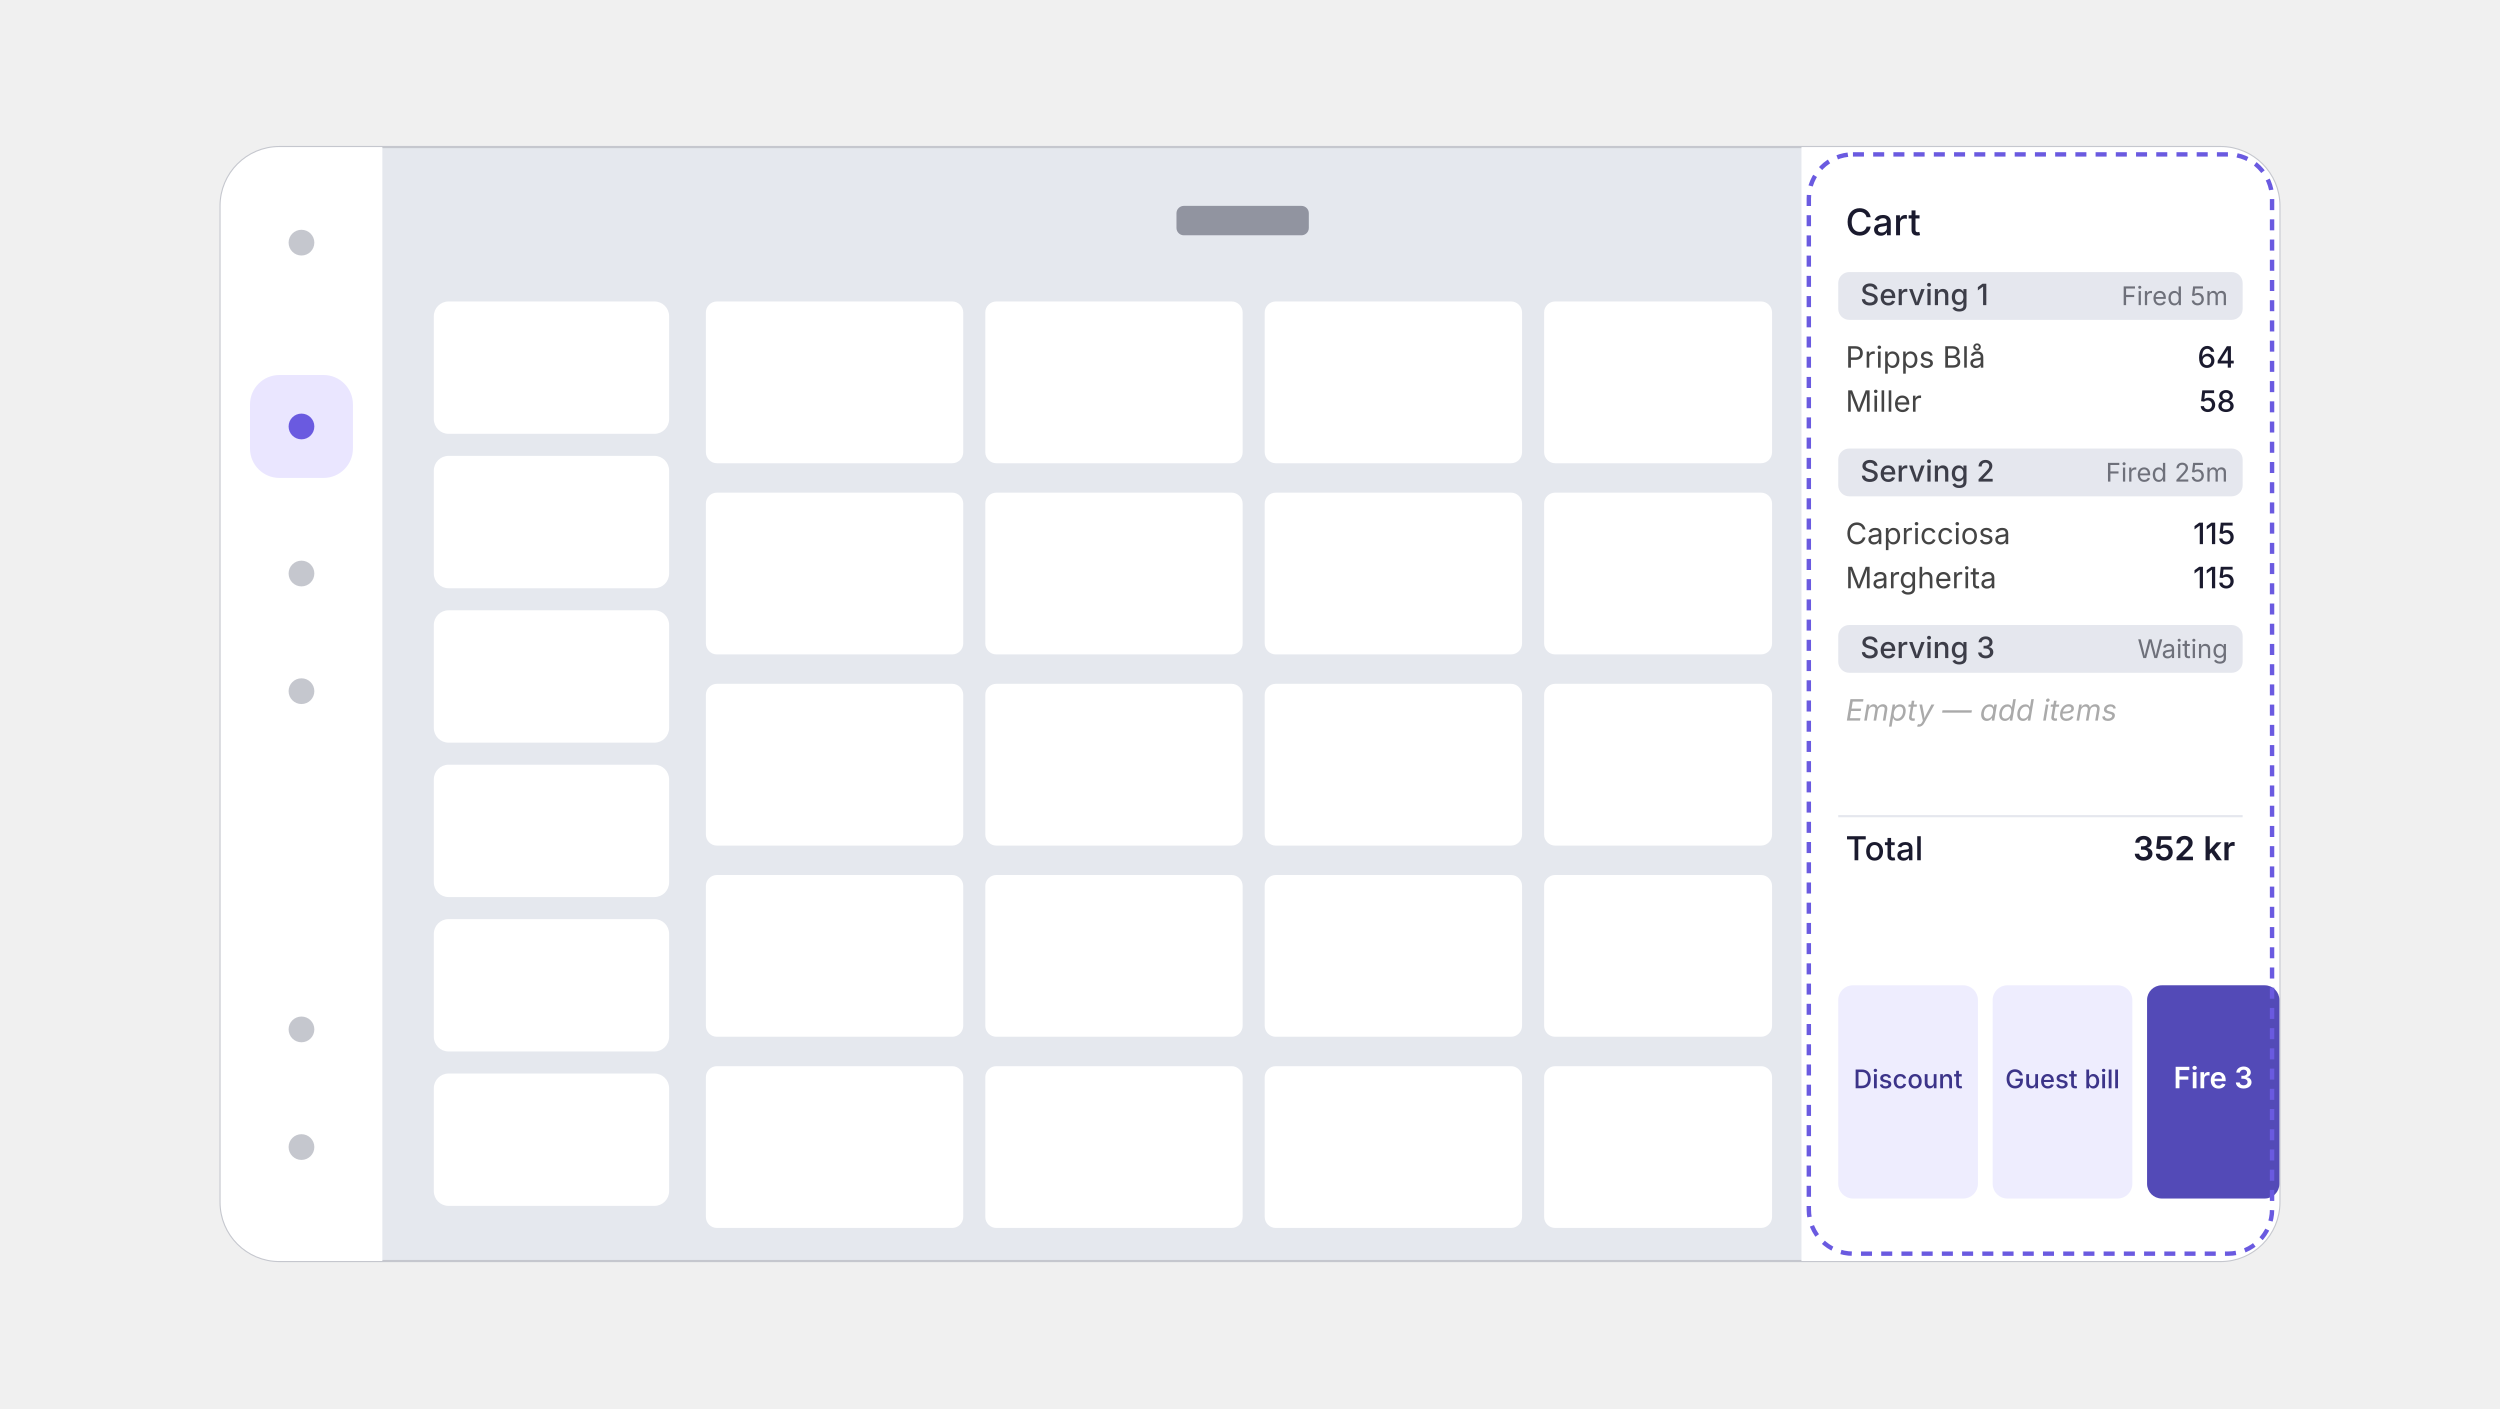
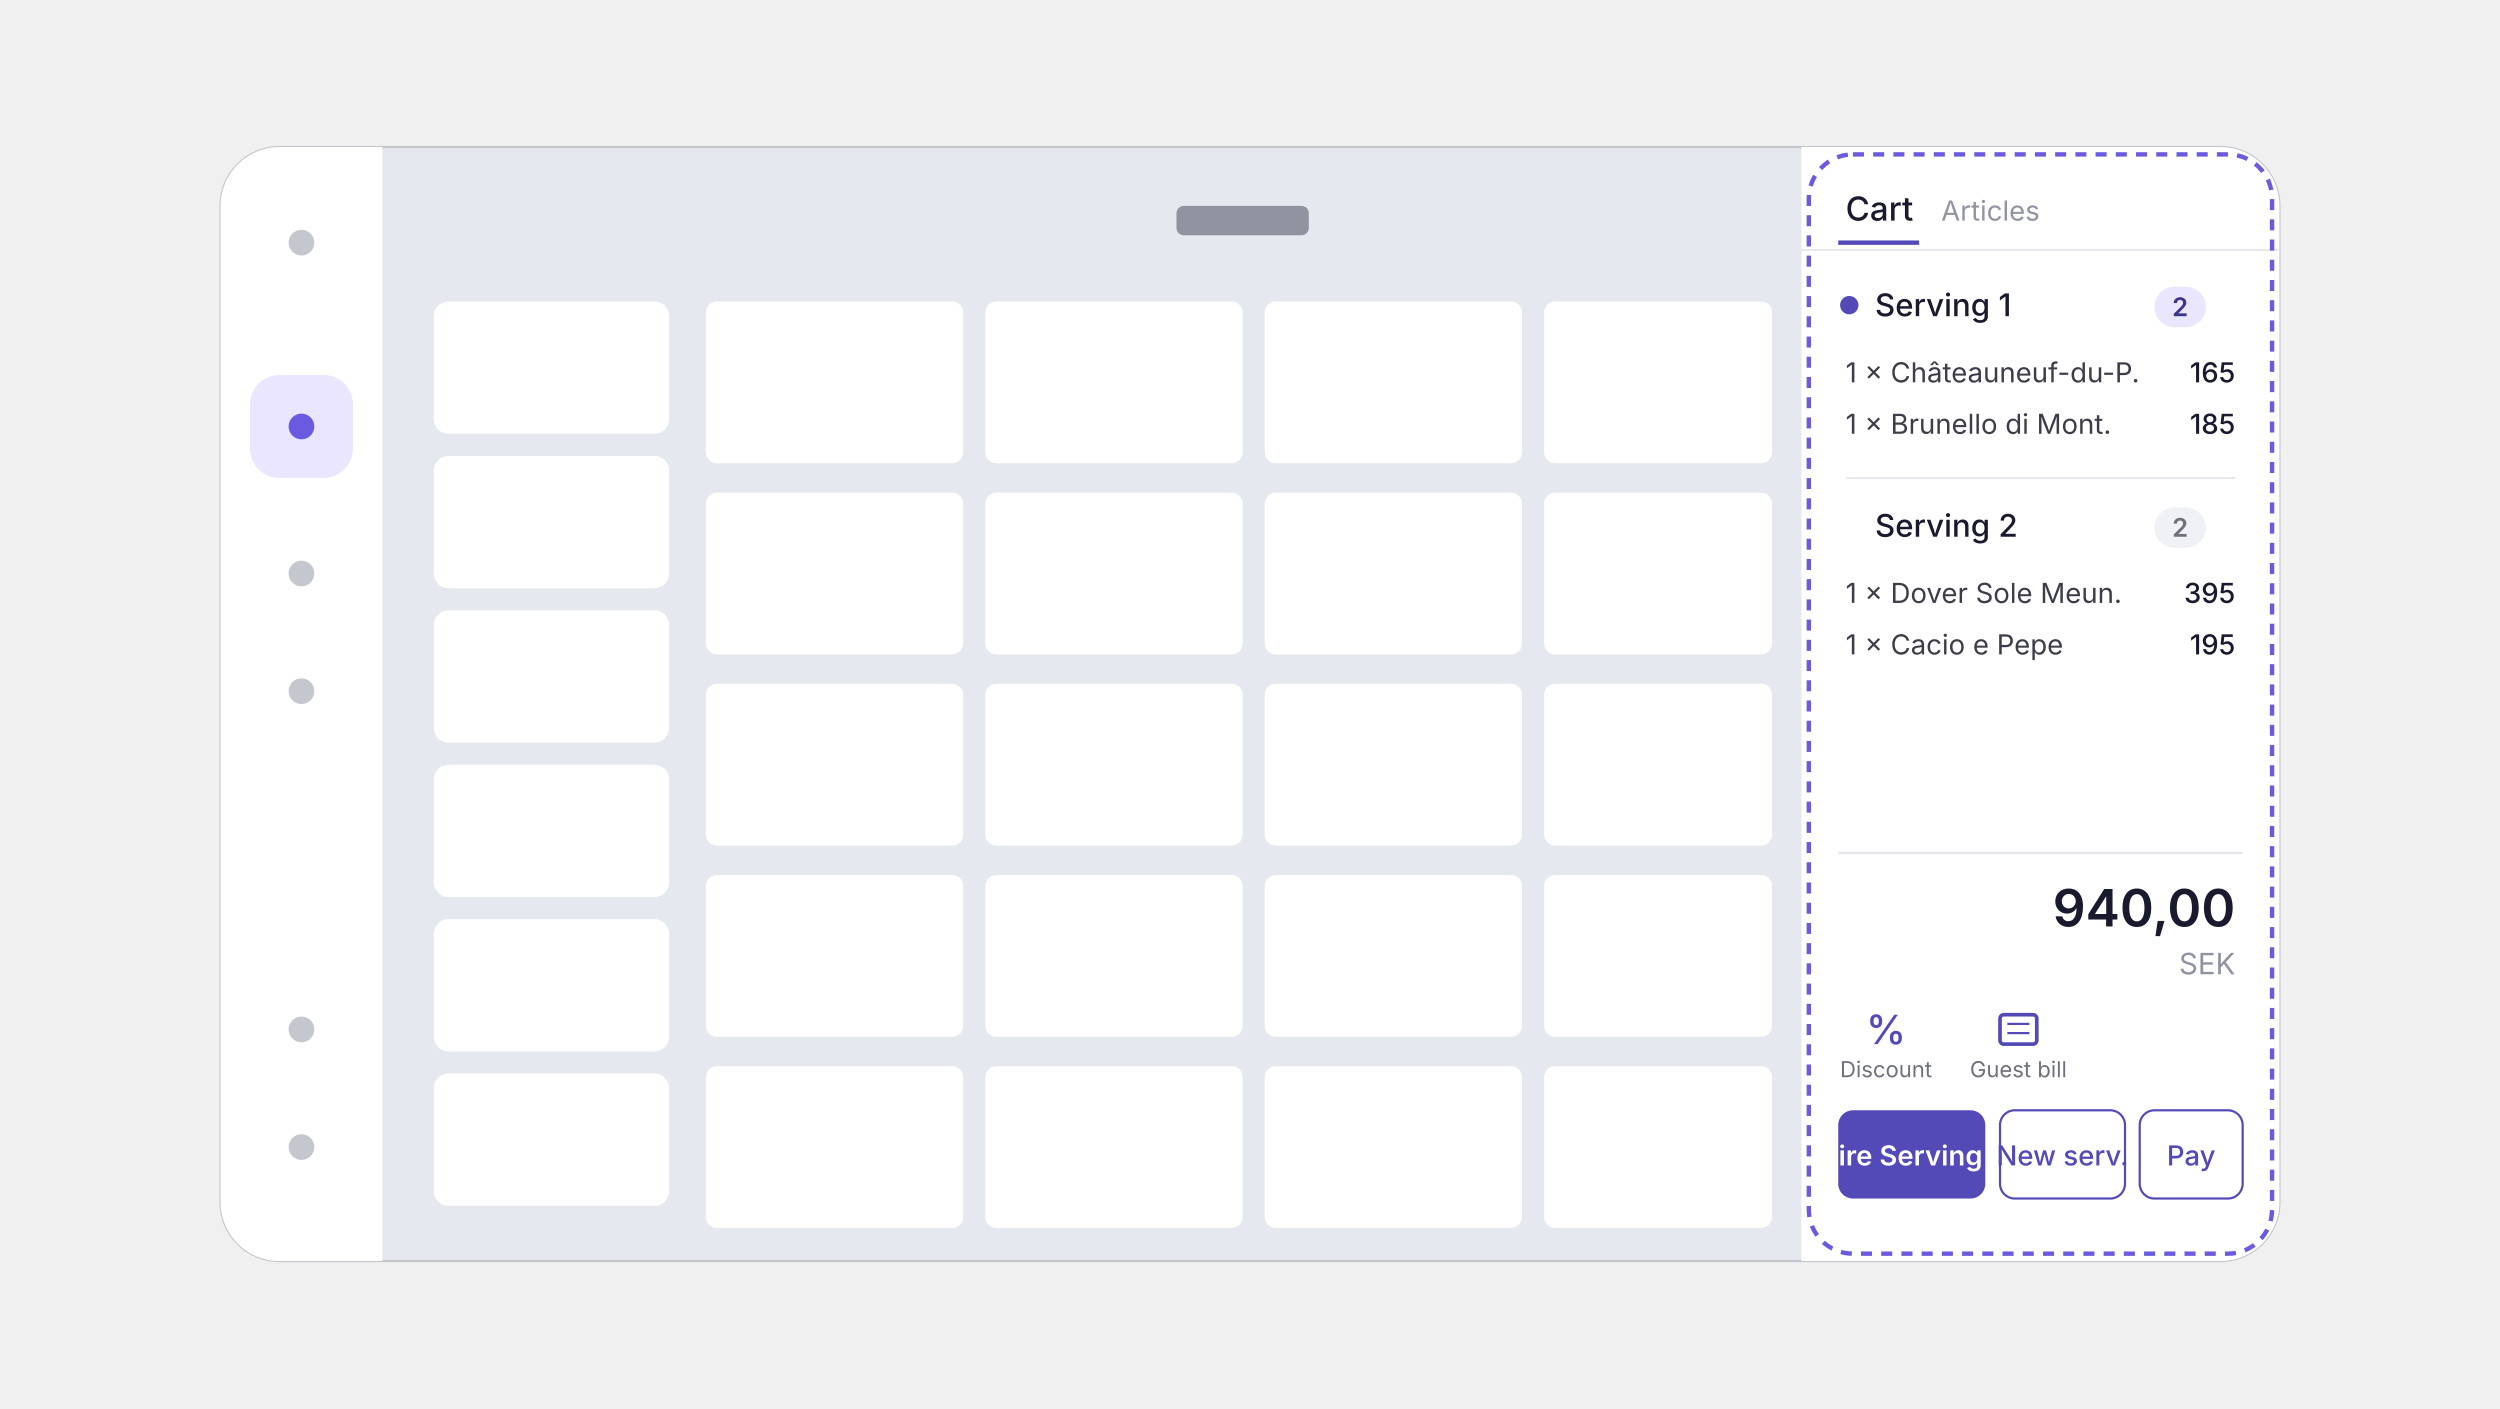
<svg xmlns="http://www.w3.org/2000/svg" width="680" height="383" viewBox="0 0 680 383" role="img" aria-label="Flexible servings cart preview, light theme">
  <defs>
    <clipPath id="screen-clip-fl-light">
      <rect x="60" y="40" width="560" height="303" rx="16" />
    </clipPath>
    <style>
      .cart-text { font-family: -apple-system, BlinkMacSystemFont, 'Segoe UI', system-ui, sans-serif; }
    </style>
  </defs>
  <rect x="60" y="40" width="560" height="303" rx="16" fill="#E5E8EE" stroke="#C5C7CE" stroke-width="0.6" />
  <g clip-path="url(#screen-clip-fl-light)">
    <rect x="60" y="40" width="44" height="303" fill="#FFFFFF" />
    <circle cx="82" cy="66" r="3.5" fill="#C5C7CE" />
    <rect x="68" y="102" width="28" height="28" rx="8" fill="#EAE6FF" />
    <circle cx="82" cy="116" r="3.5" fill="#6A5AE0" />
    <circle cx="82" cy="156" r="3.5" fill="#C5C7CE" />
    <circle cx="82" cy="188" r="3.5" fill="#C5C7CE" />
    <circle cx="82" cy="280" r="3.5" fill="#C5C7CE" />
    <circle cx="82" cy="312" r="3.5" fill="#C5C7CE" />
    <rect x="320" y="56" width="36" height="8" rx="2" fill="#9194A0" />
    <rect x="118" y="82" width="64" height="36" rx="4" fill="#FFFFFF" />
    <rect x="118" y="124" width="64" height="36" rx="4" fill="#FFFFFF" />
    <rect x="118" y="166" width="64" height="36" rx="4" fill="#FFFFFF" />
    <rect x="118" y="208" width="64" height="36" rx="4" fill="#FFFFFF" />
    <rect x="118" y="250" width="64" height="36" rx="4" fill="#FFFFFF" />
    <rect x="118" y="292" width="64" height="36" rx="4" fill="#FFFFFF" />
    <g fill="#FFFFFF">
      <rect x="192" y="82" width="70" height="44" rx="3" />
      <rect x="268" y="82" width="70" height="44" rx="3" />
      <rect x="344" y="82" width="70" height="44" rx="3" />
      <rect x="420" y="82" width="62" height="44" rx="3" />
      <rect x="192" y="134" width="70" height="44" rx="3" />
      <rect x="268" y="134" width="70" height="44" rx="3" />
      <rect x="344" y="134" width="70" height="44" rx="3" />
      <rect x="420" y="134" width="62" height="44" rx="3" />
      <rect x="192" y="186" width="70" height="44" rx="3" />
      <rect x="268" y="186" width="70" height="44" rx="3" />
      <rect x="344" y="186" width="70" height="44" rx="3" />
      <rect x="420" y="186" width="62" height="44" rx="3" />
      <rect x="192" y="238" width="70" height="44" rx="3" />
      <rect x="268" y="238" width="70" height="44" rx="3" />
      <rect x="344" y="238" width="70" height="44" rx="3" />
      <rect x="420" y="238" width="62" height="44" rx="3" />
      <rect x="192" y="290" width="70" height="44" rx="3" />
      <rect x="268" y="290" width="70" height="44" rx="3" />
      <rect x="344" y="290" width="70" height="44" rx="3" />
      <rect x="420" y="290" width="62" height="44" rx="3" />
    </g>
    <rect x="490" y="40" width="130" height="303" fill="#FFFFFF" />
-     <text class="cart-text" x="502" y="64" font-size="10" font-weight="500" fill="#1a1a2e">Cart</text>
-     <rect x="500" y="74" width="110" height="13" rx="3" fill="#E5E7EE" />
-     <text class="cart-text" x="506" y="83" font-size="8" font-weight="500" fill="#3C3D48">Serving 1</text>
-     <text class="cart-text" x="606" y="83" font-size="7" fill="#6E707A" text-anchor="end">Fired 5m</text>
-     <text class="cart-text" x="502" y="100" font-size="8" fill="#444">Pripps Blå</text>
-     <text class="cart-text" x="608" y="100" font-size="8" font-weight="500" fill="#1a1a2e" text-anchor="end">64</text>
-     <text class="cart-text" x="502" y="112" font-size="8" fill="#444">Miller</text>
-     <text class="cart-text" x="608" y="112" font-size="8" font-weight="500" fill="#1a1a2e" text-anchor="end">58</text>
-     <rect x="500" y="122" width="110" height="13" rx="3" fill="#E5E7EE" />
-     <text class="cart-text" x="506" y="131" font-size="8" font-weight="500" fill="#3C3D48">Serving 2</text>
-     <text class="cart-text" x="606" y="131" font-size="7" fill="#6E707A" text-anchor="end">Fired 25m</text>
-     <text class="cart-text" x="502" y="148" font-size="8" fill="#444">Capricciosa</text>
-     <text class="cart-text" x="608" y="148" font-size="8" font-weight="500" fill="#1a1a2e" text-anchor="end">115</text>
-     <text class="cart-text" x="502" y="160" font-size="8" fill="#444">Margherita</text>
-     <text class="cart-text" x="608" y="160" font-size="8" font-weight="500" fill="#1a1a2e" text-anchor="end">115</text>
-     <rect x="500" y="170" width="110" height="13" rx="3" fill="#E5E7EE" />
-     <text class="cart-text" x="506" y="179" font-size="8" font-weight="500" fill="#3C3D48">Serving 3</text>
-     <text class="cart-text" x="606" y="179" font-size="7" fill="#6E707A" text-anchor="end">Waiting</text>
-     <text class="cart-text" x="502" y="196" font-size="8" font-style="italic" fill="#aaa">Empty — add items</text>
-     <line x1="500" y1="222" x2="610" y2="222" stroke="#E5E7EE" stroke-width="0.6" />
-     <text class="cart-text" x="502" y="234" font-size="9" font-weight="500" fill="#1a1a2e">Total</text>
-     <text class="cart-text" x="608" y="234" font-size="9" font-weight="600" fill="#1a1a2e" text-anchor="end">352 kr</text>
-     <rect x="500" y="268" width="38" height="58" rx="4" fill="#EEEDFE" />
-     <text class="cart-text" x="519" y="296" font-size="7" font-weight="500" fill="#3C3489" text-anchor="middle">Discount</text>
-     <rect x="542" y="268" width="38" height="58" rx="4" fill="#EEEDFE" />
-     <text class="cart-text" x="561" y="296" font-size="7" font-weight="500" fill="#3C3489" text-anchor="middle">Guest bill</text>
-     <rect x="584" y="268" width="36" height="58" rx="4" fill="#534AB7" />
-     <text class="cart-text" x="602" y="296" font-size="8" font-weight="600" fill="#FFFFFF" text-anchor="middle">Fire 3</text>
+     <text class="cart-text" x="502" y="60" font-size="9" font-weight="500" fill="#1a1a2e">Cart</text>
+     <text class="cart-text" x="528" y="60" font-size="7.5" fill="#9194A0">Articles</text>
+     <line x1="500" y1="66" x2="522" y2="66" stroke="#534AB7" stroke-width="1.2" />
+     <line x1="490" y1="68" x2="620" y2="68" stroke="#E5E7EE" stroke-width="0.5" />
+     <circle cx="503" cy="83" r="2.5" fill="#534AB7" />
+     <text class="cart-text" x="510" y="86" font-size="8.5" font-weight="500" fill="#1a1a2e">Serving 1</text>
+     <rect x="586" y="78" width="14" height="11" rx="5.5" fill="#EAE6FF" />
+     <text class="cart-text" x="593" y="86" font-size="7" font-weight="600" fill="#3C3489" text-anchor="middle">2</text>
+     <text class="cart-text" x="502" y="104" font-size="7.5" fill="#3C3D48">1 × Châteauneuf-du-P.</text>
+     <text class="cart-text" x="608" y="104" font-size="7.5" font-weight="500" fill="#1a1a2e" text-anchor="end">165</text>
+     <text class="cart-text" x="502" y="118" font-size="7.5" fill="#3C3D48">1 × Brunello di Mont.</text>
+     <text class="cart-text" x="608" y="118" font-size="7.5" font-weight="500" fill="#1a1a2e" text-anchor="end">185</text>
+     <line x1="502" y1="130" x2="608" y2="130" stroke="#E5E7EE" stroke-width="0.5" />
+     <text class="cart-text" x="510" y="146" font-size="8.5" font-weight="500" fill="#1a1a2e">Serving 2</text>
+     <rect x="586" y="138" width="14" height="11" rx="5.5" fill="#F0F1F5" />
+     <text class="cart-text" x="593" y="146" font-size="7" font-weight="600" fill="#6E707A" text-anchor="middle">2</text>
+     <text class="cart-text" x="502" y="164" font-size="7.5" fill="#3C3D48">1 × Dover Sole Meun.</text>
+     <text class="cart-text" x="608" y="164" font-size="7.5" font-weight="500" fill="#1a1a2e" text-anchor="end">395</text>
+     <text class="cart-text" x="502" y="178" font-size="7.5" fill="#3C3D48">1 × Cacio e Pepe</text>
+     <text class="cart-text" x="608" y="178" font-size="7.5" font-weight="500" fill="#1a1a2e" text-anchor="end">195</text>
+     <line x1="500" y1="232" x2="610" y2="232" stroke="#E5E7EE" stroke-width="0.6" />
+     <text class="cart-text" x="608" y="252" font-size="14" font-weight="600" fill="#1a1a2e" text-anchor="end">940,00</text>
+     <text class="cart-text" x="608" y="265" font-size="8" fill="#9194A0" text-anchor="end">SEK</text>
+     <text class="cart-text" x="513" y="284" font-size="11" font-weight="500" fill="#534AB7" text-anchor="middle">%</text>
+     <text class="cart-text" x="513" y="293" font-size="6" fill="#6E707A" text-anchor="middle">Discount</text>
+     <rect x="544" y="276" width="10" height="8" rx="1" fill="none" stroke="#534AB7" stroke-width="1" />
+     <line x1="546" y1="278.5" x2="552" y2="278.5" stroke="#534AB7" stroke-width="0.6" />
+     <line x1="546" y1="281" x2="552" y2="281" stroke="#534AB7" stroke-width="0.6" />
+     <text class="cart-text" x="549" y="293" font-size="6" fill="#6E707A" text-anchor="middle">Guest bill</text>
+     <rect x="500" y="302" width="40" height="24" rx="4" fill="#534AB7" />
+     <text class="cart-text" x="520" y="317" font-size="7.5" font-weight="600" fill="#FFFFFF" text-anchor="middle">Fire Serving 1</text>
+     <rect x="544" y="302" width="34" height="24" rx="4" fill="#FFFFFF" stroke="#534AB7" stroke-width="0.6" />
+     <text class="cart-text" x="561" y="317" font-size="7.5" font-weight="500" fill="#534AB7" text-anchor="middle">New serv.</text>
+     <rect x="582" y="302" width="28" height="24" rx="4" fill="#FFFFFF" stroke="#534AB7" stroke-width="0.6" />
+     <text class="cart-text" x="596" y="317" font-size="7.5" font-weight="500" fill="#534AB7" text-anchor="middle">Pay</text>
  </g>
  <rect x="492" y="42" width="126" height="299" rx="12" fill="none" stroke="#6A5AE0" stroke-width="1.2" stroke-dasharray="3 2.5" />
</svg>
